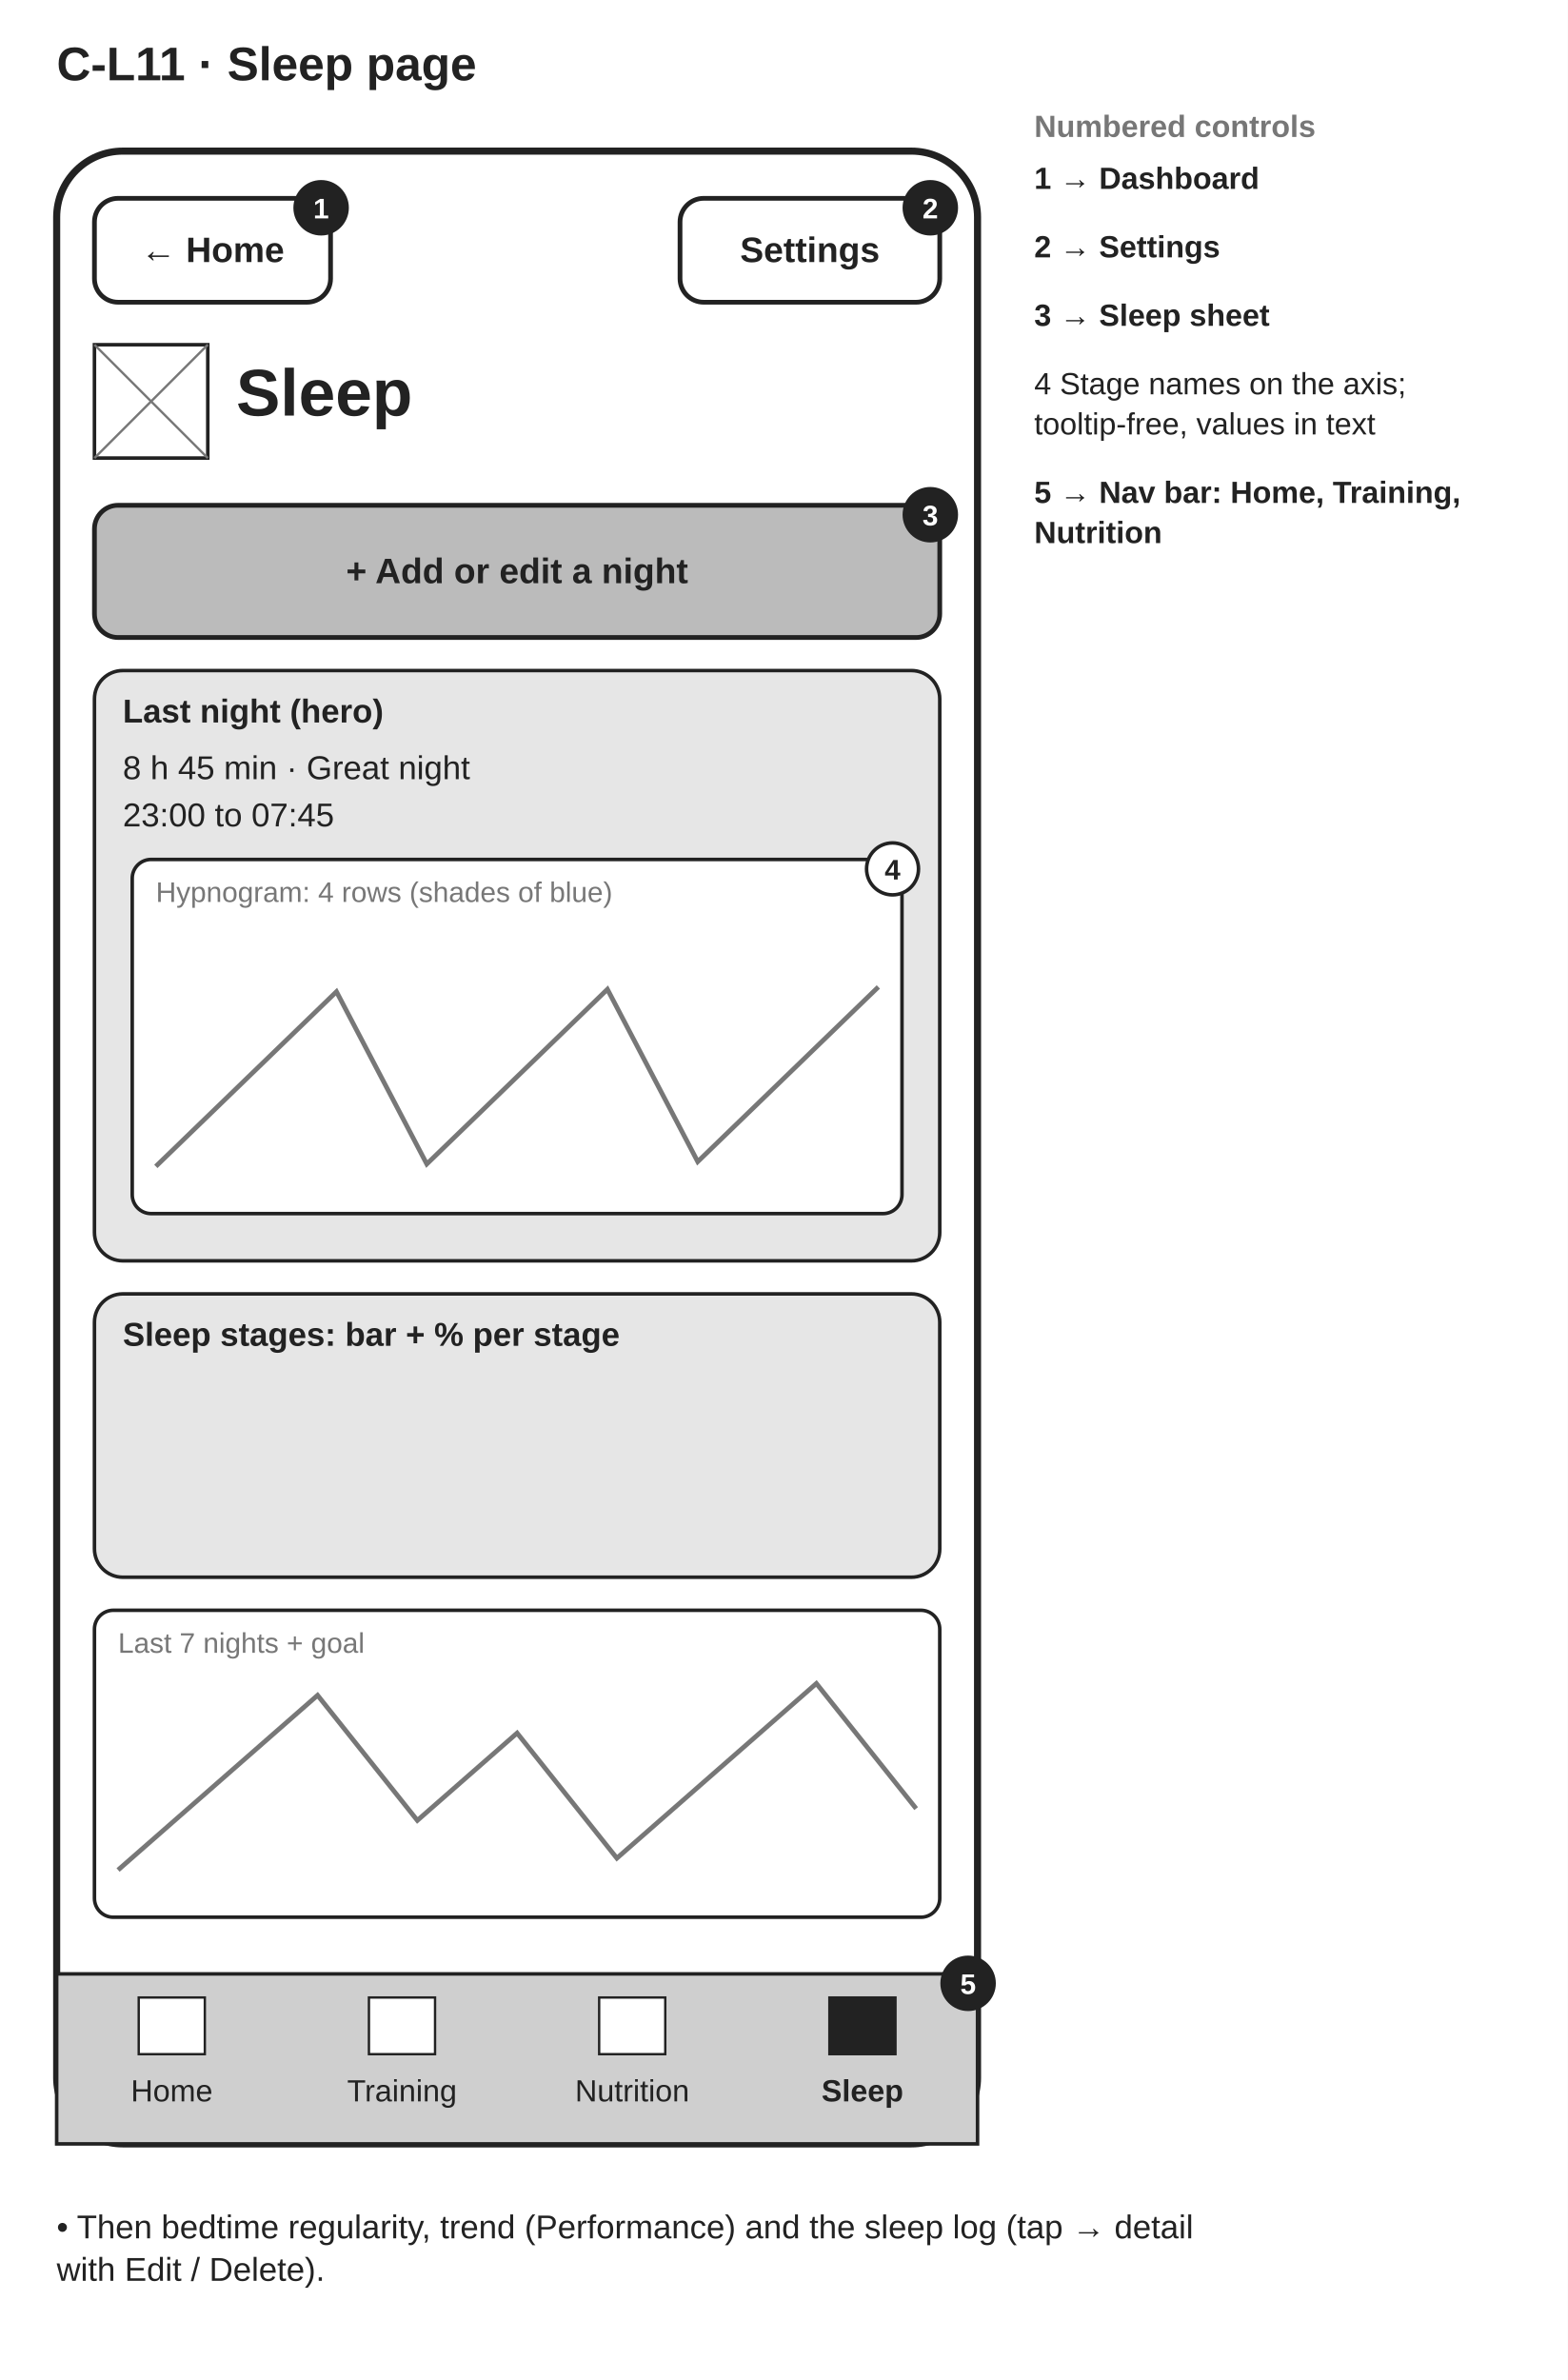
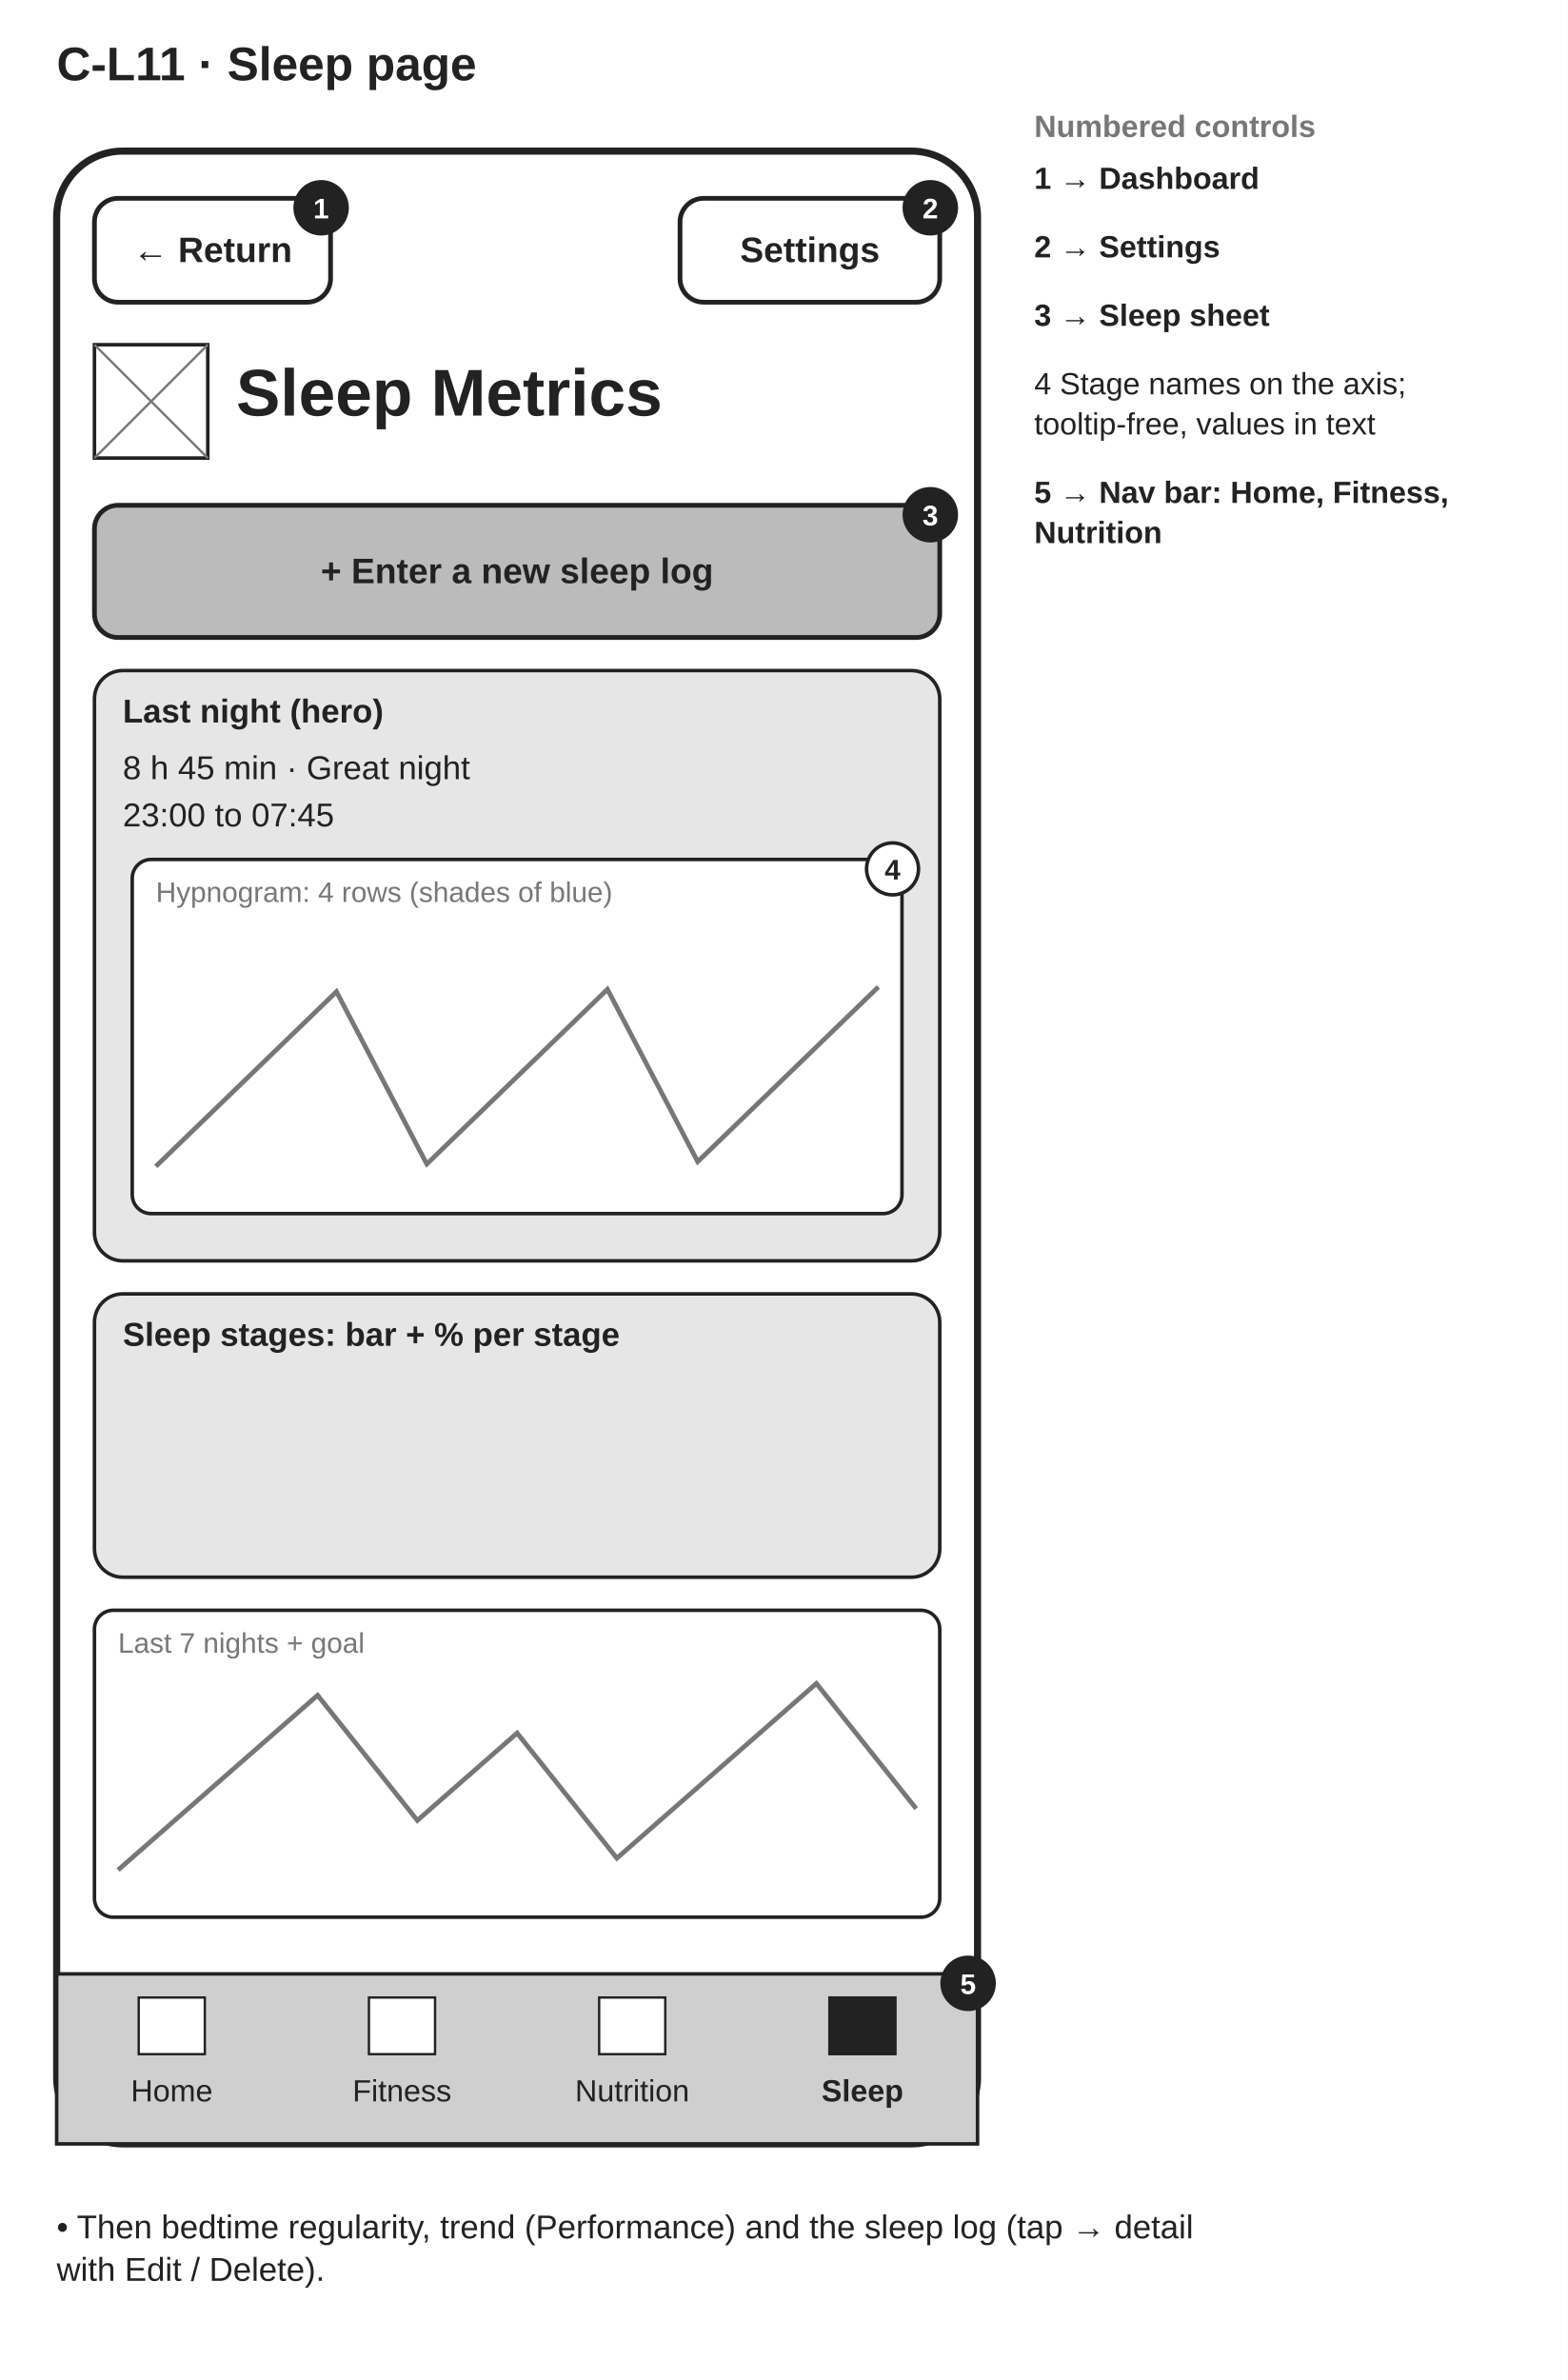
<svg xmlns="http://www.w3.org/2000/svg" width="664" height="1008" viewBox="0 0 664 1008" role="img" aria-label="Low-fidelity wireframe: Sleep page">
  <defs>
    <marker id="arrow" viewBox="0 0 10 10" refX="9" refY="5" markerWidth="7" markerHeight="7" orient="auto">
      <path d="M0,0L10,5L0,10z" fill="#222" />
    </marker>
  </defs>
  <rect width="100%" height="100%" fill="#fff" />
  <text x="24" y="34" font-size="20" font-family="Arial, sans-serif" font-weight="bold" text-anchor="start" fill="#222">C-L11 · Sleep page</text>
  <text x="438" y="58" font-size="13" font-family="Arial, sans-serif" font-weight="bold" text-anchor="start" fill="#777">Numbered controls</text>
  <rect x="24" y="64" width="390" height="844" rx="28" fill="#fff" stroke="#222" stroke-width="3" />
  <g clip-path="none">
    <rect x="40" y="84" width="100" height="44" rx="10" fill="#fff" stroke="#222" stroke-width="2" />
-     <text x="90" y="111" font-size="15" font-family="Arial, sans-serif" font-weight="bold" text-anchor="middle" fill="#222">← Home</text>
+     <text x="90" y="111" font-size="15" font-family="Arial, sans-serif" font-weight="bold" text-anchor="middle" fill="#222">← Return</text>
    <rect x="288" y="84" width="110" height="44" rx="10" fill="#fff" stroke="#222" stroke-width="2" />
    <text x="343" y="111" font-size="15" font-family="Arial, sans-serif" font-weight="bold" text-anchor="middle" fill="#222">Settings</text>
-     <text x="100" y="176" font-size="28" font-family="Arial, sans-serif" font-weight="bold" text-anchor="start" fill="#222">Sleep</text>
+     <text x="100" y="176" font-size="28" font-family="Arial, sans-serif" font-weight="bold" text-anchor="start" fill="#222">Sleep Metrics</text>
    <rect x="40" y="146" width="48" height="48" fill="#fff" stroke="#222" stroke-width="1.5" />
    <line x1="40" y1="146" x2="88" y2="194" stroke="#777" />
    <line x1="88" y1="146" x2="40" y2="194" stroke="#777" />
    <rect x="40" y="214" width="358" height="56" rx="10" fill="#bbb" stroke="#222" stroke-width="2" />
-     <text x="219" y="247" font-size="15" font-family="Arial, sans-serif" font-weight="bold" text-anchor="middle" fill="#222">+ Add or edit a night</text>
+     <text x="219" y="247" font-size="15" font-family="Arial, sans-serif" font-weight="bold" text-anchor="middle" fill="#222">+ Enter a new sleep log</text>
    <rect x="40" y="284" width="358" height="250" rx="12" fill="#e6e6e6" stroke="#222" stroke-width="1.5" />
    <text x="52" y="306" font-size="14" font-family="Arial, sans-serif" font-weight="bold" text-anchor="start" fill="#222">Last night (hero)</text>
    <text x="52" y="330" font-size="14" font-family="Arial, sans-serif" text-anchor="start" fill="#222">8 h 45 min · Great night</text>
    <text x="52" y="350" font-size="14" font-family="Arial, sans-serif" text-anchor="start" fill="#222">23:00 to 07:45</text>
    <rect x="56" y="364" width="326" height="150" rx="8" fill="#fff" stroke="#222" stroke-width="1.5" />
    <polyline points="66,494 104.25,457 142.5,420 180.75,493 219,456 257.25,419 295.5,492 333.75,455 372,418" fill="none" stroke="#777" stroke-width="2" />
    <text x="66" y="382" font-size="12" font-family="Arial, sans-serif" text-anchor="start" fill="#777">Hypnogram: 4 rows (shades of blue)</text>
    <rect x="40" y="548" width="358" height="120" rx="12" fill="#e6e6e6" stroke="#222" stroke-width="1.5" />
    <text x="52" y="570" font-size="14" font-family="Arial, sans-serif" font-weight="bold" text-anchor="start" fill="#222">Sleep stages: bar + % per stage</text>
    <rect x="40" y="682" width="358" height="130" rx="8" fill="#fff" stroke="#222" stroke-width="1.5" />
    <polyline points="50,792 92.25,755 134.5,718 176.75,771 219,734 261.25,787 303.5,750 345.75,713 388,766" fill="none" stroke="#777" stroke-width="2" />
    <text x="50" y="700" font-size="12" font-family="Arial, sans-serif" text-anchor="start" fill="#777">Last 7 nights + goal</text>
    <rect x="24" y="836" width="390" height="72" fill="#cfcfcf" stroke="#222" stroke-width="1.5" />
    <rect x="58.75" y="846" width="28" height="24" fill="#fff" stroke="#222" />
    <text x="72.75" y="890" font-size="13" font-family="Arial, sans-serif" text-anchor="middle" fill="#222">Home</text>
    <rect x="156.25" y="846" width="28" height="24" fill="#fff" stroke="#222" />
-     <text x="170.25" y="890" font-size="13" font-family="Arial, sans-serif" text-anchor="middle" fill="#222">Training</text>
+     <text x="170.25" y="890" font-size="13" font-family="Arial, sans-serif" text-anchor="middle" fill="#222">Fitness</text>
    <rect x="253.75" y="846" width="28" height="24" fill="#fff" stroke="#222" />
    <text x="267.75" y="890" font-size="13" font-family="Arial, sans-serif" text-anchor="middle" fill="#222">Nutrition</text>
    <rect x="351.25" y="846" width="28" height="24" fill="#222" stroke="#222" />
    <text x="365.25" y="890" font-size="13" font-family="Arial, sans-serif" font-weight="bold" text-anchor="middle" fill="#222">Sleep</text>
  </g>
  <circle cx="136" cy="88" r="11" fill="#222" stroke="#222" stroke-width="1.5" />
  <text x="136" y="92.5" font-size="12" font-weight="bold" font-family="Arial" text-anchor="middle" fill="#fff">1</text>
  <text x="438" y="80" font-size="13" font-family="Arial, sans-serif" font-weight="bold" text-anchor="start" fill="#222">1 → Dashboard</text>
  <circle cx="394" cy="88" r="11" fill="#222" stroke="#222" stroke-width="1.5" />
  <text x="394" y="92.5" font-size="12" font-weight="bold" font-family="Arial" text-anchor="middle" fill="#fff">2</text>
  <text x="438" y="109" font-size="13" font-family="Arial, sans-serif" font-weight="bold" text-anchor="start" fill="#222">2 → Settings</text>
  <circle cx="394" cy="218" r="11" fill="#222" stroke="#222" stroke-width="1.5" />
  <text x="394" y="222.5" font-size="12" font-weight="bold" font-family="Arial" text-anchor="middle" fill="#fff">3</text>
  <text x="438" y="138" font-size="13" font-family="Arial, sans-serif" font-weight="bold" text-anchor="start" fill="#222">3 → Sleep sheet</text>
  <circle cx="378" cy="368" r="11" fill="#fff" stroke="#222" stroke-width="1.5" />
  <text x="378" y="372.5" font-size="12" font-weight="bold" font-family="Arial" text-anchor="middle" fill="#222">4</text>
  <text x="438" y="167" font-size="13" font-family="Arial, sans-serif" text-anchor="start" fill="#222">4 Stage names on the axis;</text>
  <text x="438" y="184" font-size="13" font-family="Arial, sans-serif" text-anchor="start" fill="#222">tooltip-free, values in text</text>
  <circle cx="410" cy="840" r="11" fill="#222" stroke="#222" stroke-width="1.5" />
  <text x="410" y="844.5" font-size="12" font-weight="bold" font-family="Arial" text-anchor="middle" fill="#fff">5</text>
-   <text x="438" y="213" font-size="13" font-family="Arial, sans-serif" font-weight="bold" text-anchor="start" fill="#222">5 → Nav bar: Home, Training,</text>
+   <text x="438" y="213" font-size="13" font-family="Arial, sans-serif" font-weight="bold" text-anchor="start" fill="#222">5 → Nav bar: Home, Fitness,</text>
  <text x="438" y="230" font-size="13" font-family="Arial, sans-serif" font-weight="bold" text-anchor="start" fill="#222">Nutrition</text>
  <text x="24" y="948" font-size="14" font-family="Arial, sans-serif" text-anchor="start" fill="#222">• Then bedtime regularity, trend (Performance) and the sleep log (tap → detail</text>
  <text x="24" y="966" font-size="14" font-family="Arial, sans-serif" text-anchor="start" fill="#222">with Edit / Delete).</text>
</svg>
